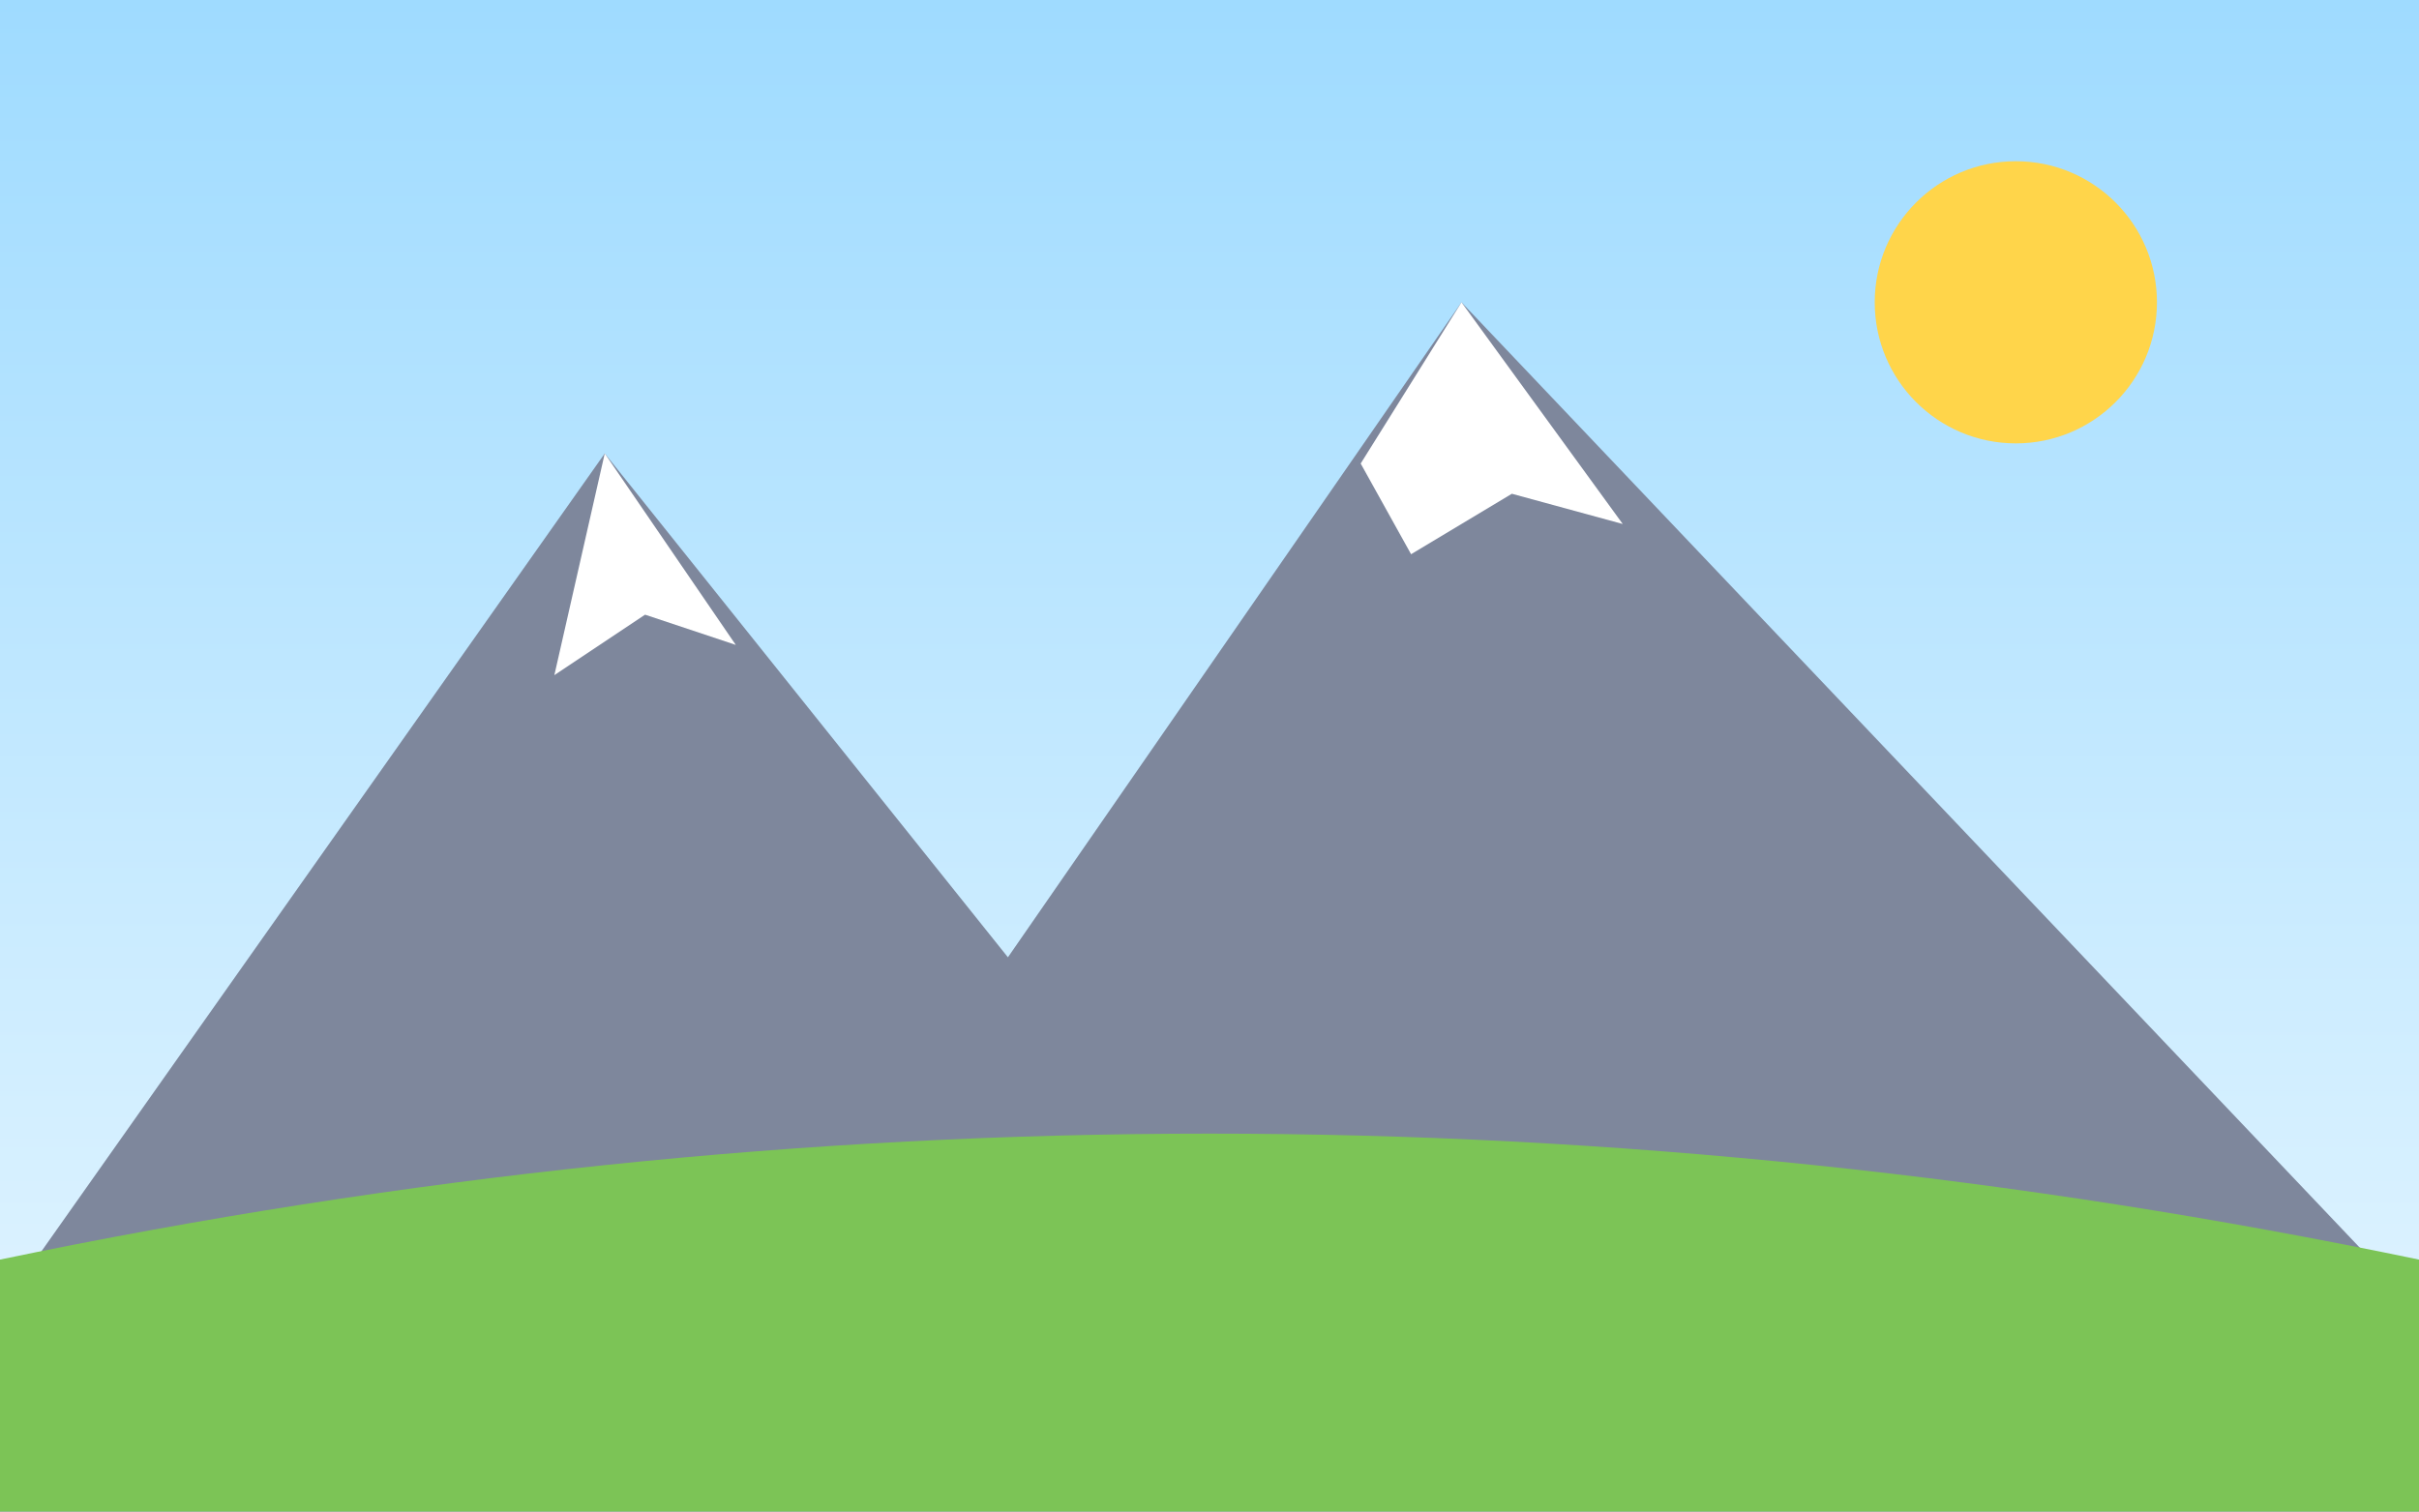
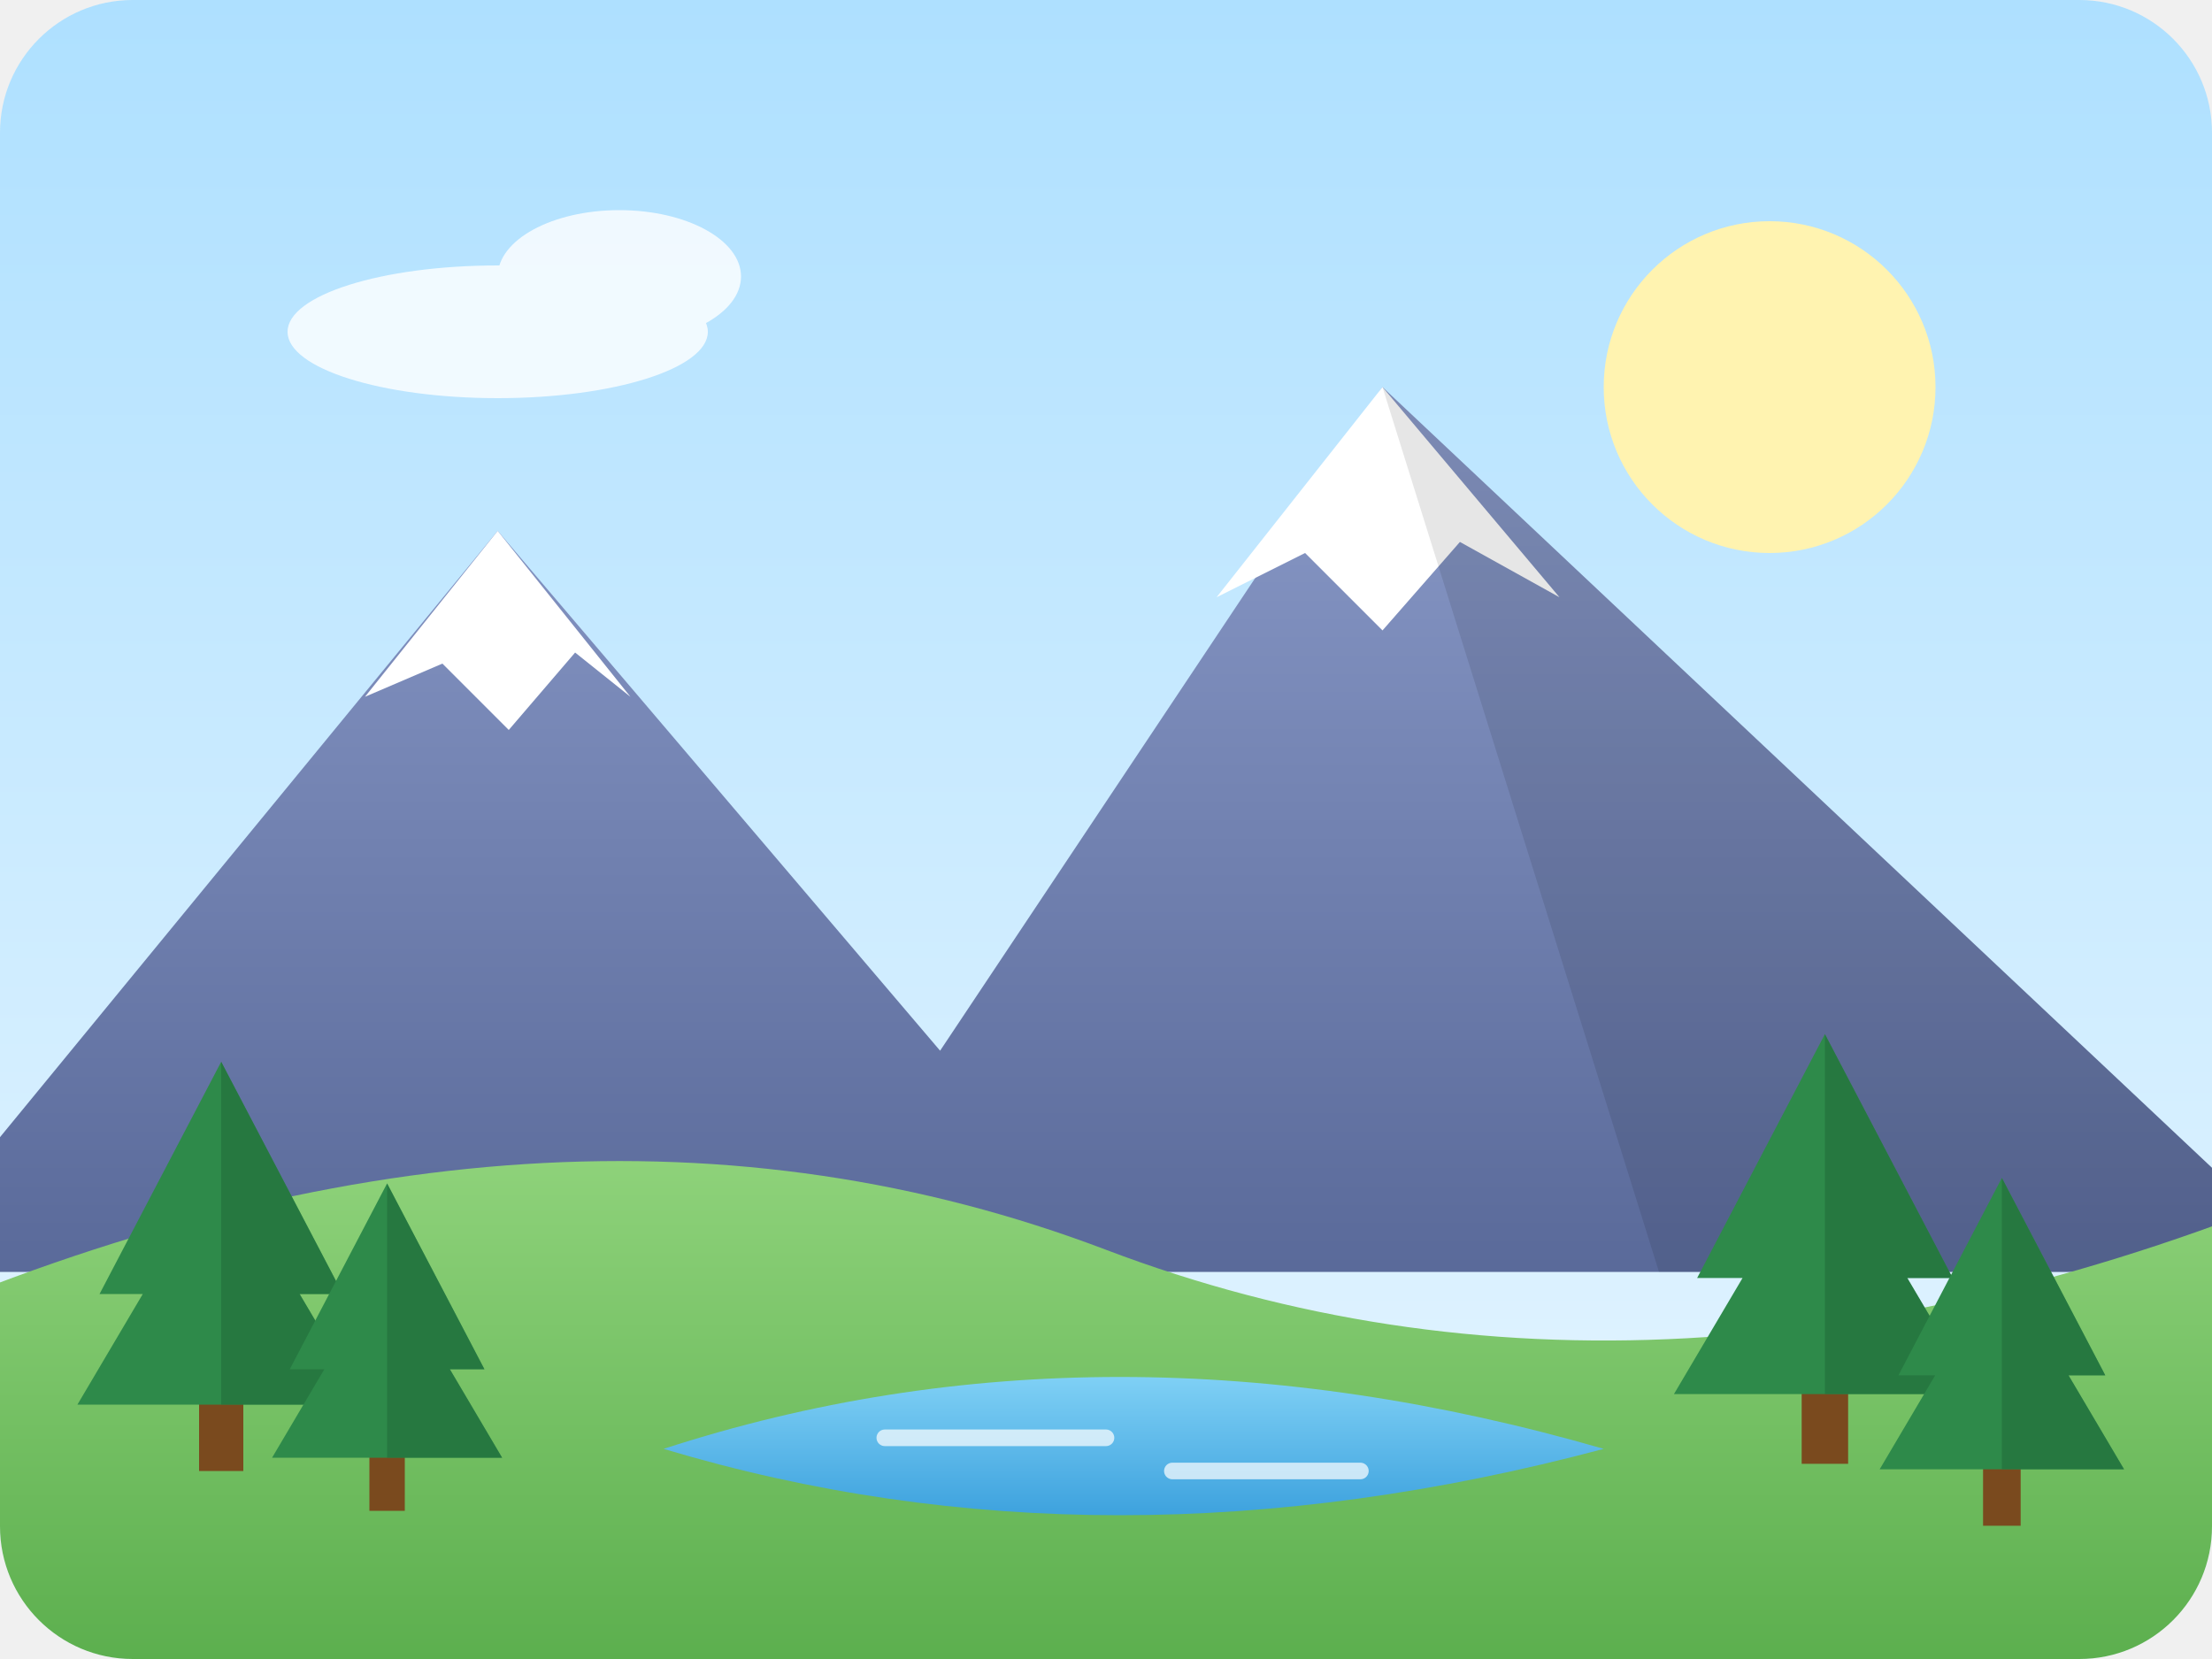
- <svg xmlns="http://www.w3.org/2000/svg" viewBox="0 0 480 300">
+ <svg xmlns="http://www.w3.org/2000/svg" width="400" height="300" viewBox="0 0 400 300">
  <defs>
-     <linearGradient id="wM1" x1="0" y1="0" x2="0" y2="1">
-       <stop offset="0" stop-color="#9FDBFF" />
-       <stop offset="1" stop-color="#E6F6FF" />
+     <clipPath id="cc">
+       <rect width="400" height="300" rx="24" />
+     </clipPath>
+     <linearGradient id="bg" x1="0" y1="0" x2="0" y2="1">
+       <stop offset="0" stop-color="#AEE0FF" />
+       <stop offset="1" stop-color="#E8F6FF" />
+     </linearGradient>
+     <linearGradient id="m1" x1="0" y1="0" x2="0" y2="1">
+       <stop offset="0" stop-color="#8A9AC8" />
+       <stop offset="1" stop-color="#5A6A9A" />
+     </linearGradient>
+     <linearGradient id="hill" x1="0" y1="0" x2="0" y2="1">
+       <stop offset="0" stop-color="#8ED27A" />
+       <stop offset="1" stop-color="#5CAF4E" />
+     </linearGradient>
+     <linearGradient id="lake" x1="0" y1="0" x2="0" y2="1">
+       <stop offset="0" stop-color="#7FD0F5" />
+       <stop offset="1" stop-color="#3DA2DE" />
    </linearGradient>
  </defs>
-   <rect width="480" height="300" fill="url(#wM1)" />
-   <circle cx="400" cy="60" r="28" fill="#FFD54A" />
-   <path d="M0 260 L120 90 L200 190 L290 60 L480 260 V300 H0Z" fill="#7E879C" />
-   <path d="M120 90 L146 128 L128 122 L110 134Z M290 60 L322 104 L300 98 L280 110 L270 92Z" fill="#fff" />
-   <path d="M0 250 Q240 200 480 250 V300 H0Z" fill="#7CC456" />
+   <rect width="400" height="300" rx="24" fill="url(#bg)" />
+   <g clip-path="url(#cc)">
+     <circle cx="320" cy="70" r="30" fill="#FFF3B0" />
+     <g fill="#fff" opacity=".8">
+       <ellipse cx="90" cy="60" rx="38" ry="12" />
+       <ellipse cx="112" cy="50" rx="22" ry="12" />
+     </g>
+     <path d="M-20 230 L90 96 L170 190 L250 70 L420 230Z" fill="url(#m1)" />
+     <path d="M90 96 L66 126 L80 120 L92 132 L104 118 L114 126Z M250 70 L220 108 L236 100 L250 114 L264 98 L282 108Z" fill="#fff" />
+     <path d="M250 70 L420 230 H300 Z" fill="#000" opacity=".1" />
+     <path d="M-20 240 Q100 188 200 226 T420 214 V300 H-20Z" fill="url(#hill)" />
+     <path d="M120 262 Q200 236 290 262 Q200 286 120 262Z" fill="url(#lake)" />
+     <path d="M160 260 h40 M212 266 h34" stroke="#fff" stroke-width="3" stroke-linecap="round" opacity=".7" />
+     <g transform="translate(40 252) scale(1)">
+       <rect x="-4" y="-2" width="8" height="16" fill="#7A4A1E" />
+       <path d="M0 -60 L22 -18 H-22Z M0 -42 L26 2 H-26Z" fill="#2E8A4A" />
+       <path d="M0 -60 L22 -18 H0Z M0 -42 L26 2 H0Z" fill="#1F6A38" opacity=".55" />
+     </g>
+     <g transform="translate(70 262) scale(0.8)">
+       <rect x="-4" y="-2" width="8" height="16" fill="#7A4A1E" />
+       <path d="M0 -60 L22 -18 H-22Z M0 -42 L26 2 H-26Z" fill="#2E8A4A" />
+       <path d="M0 -60 L22 -18 H0Z M0 -42 L26 2 H0Z" fill="#1F6A38" opacity=".55" />
+     </g>
+     <g transform="translate(330 250) scale(1.05)">
+       <rect x="-4" y="-2" width="8" height="16" fill="#7A4A1E" />
+       <path d="M0 -60 L22 -18 H-22Z M0 -42 L26 2 H-26Z" fill="#2E8A4A" />
+       <path d="M0 -60 L22 -18 H0Z M0 -42 L26 2 H0Z" fill="#1F6A38" opacity=".55" />
+     </g>
+     <g transform="translate(362 264) scale(0.85)">
+       <rect x="-4" y="-2" width="8" height="16" fill="#7A4A1E" />
+       <path d="M0 -60 L22 -18 H-22Z M0 -42 L26 2 H-26Z" fill="#2E8A4A" />
+       <path d="M0 -60 L22 -18 H0Z M0 -42 L26 2 H0Z" fill="#1F6A38" opacity=".55" />
+     </g>
+   </g>
</svg>
